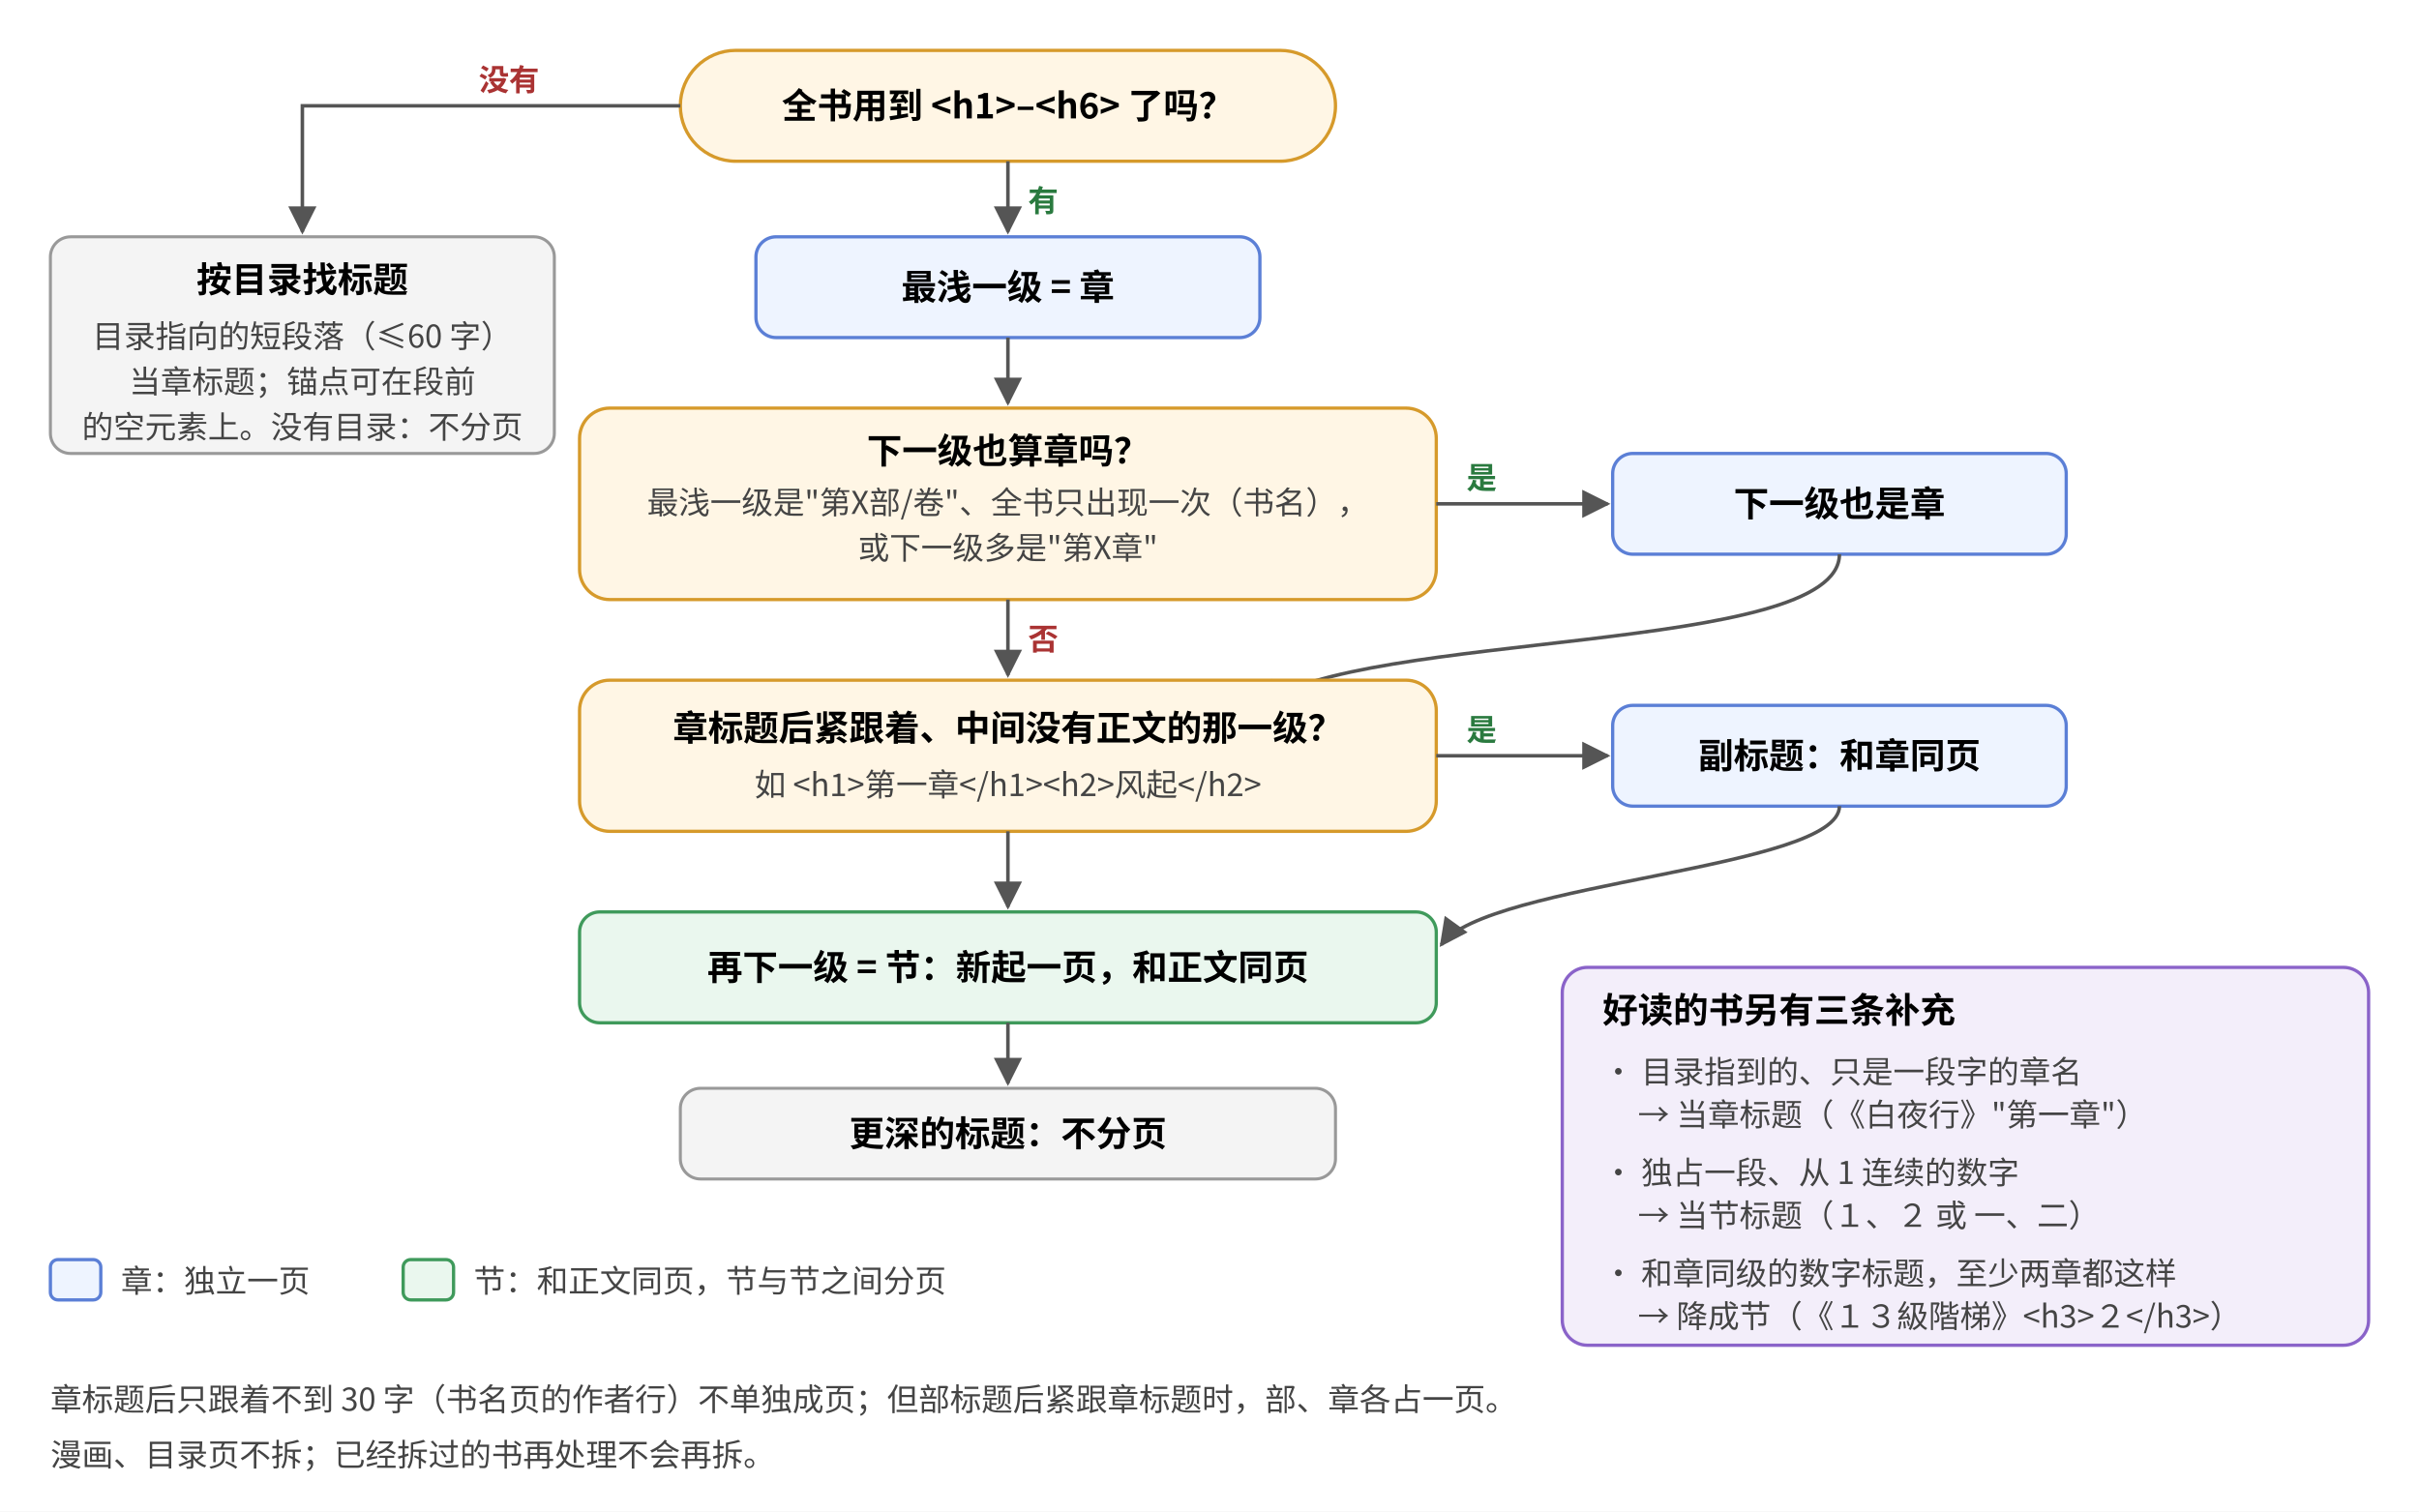
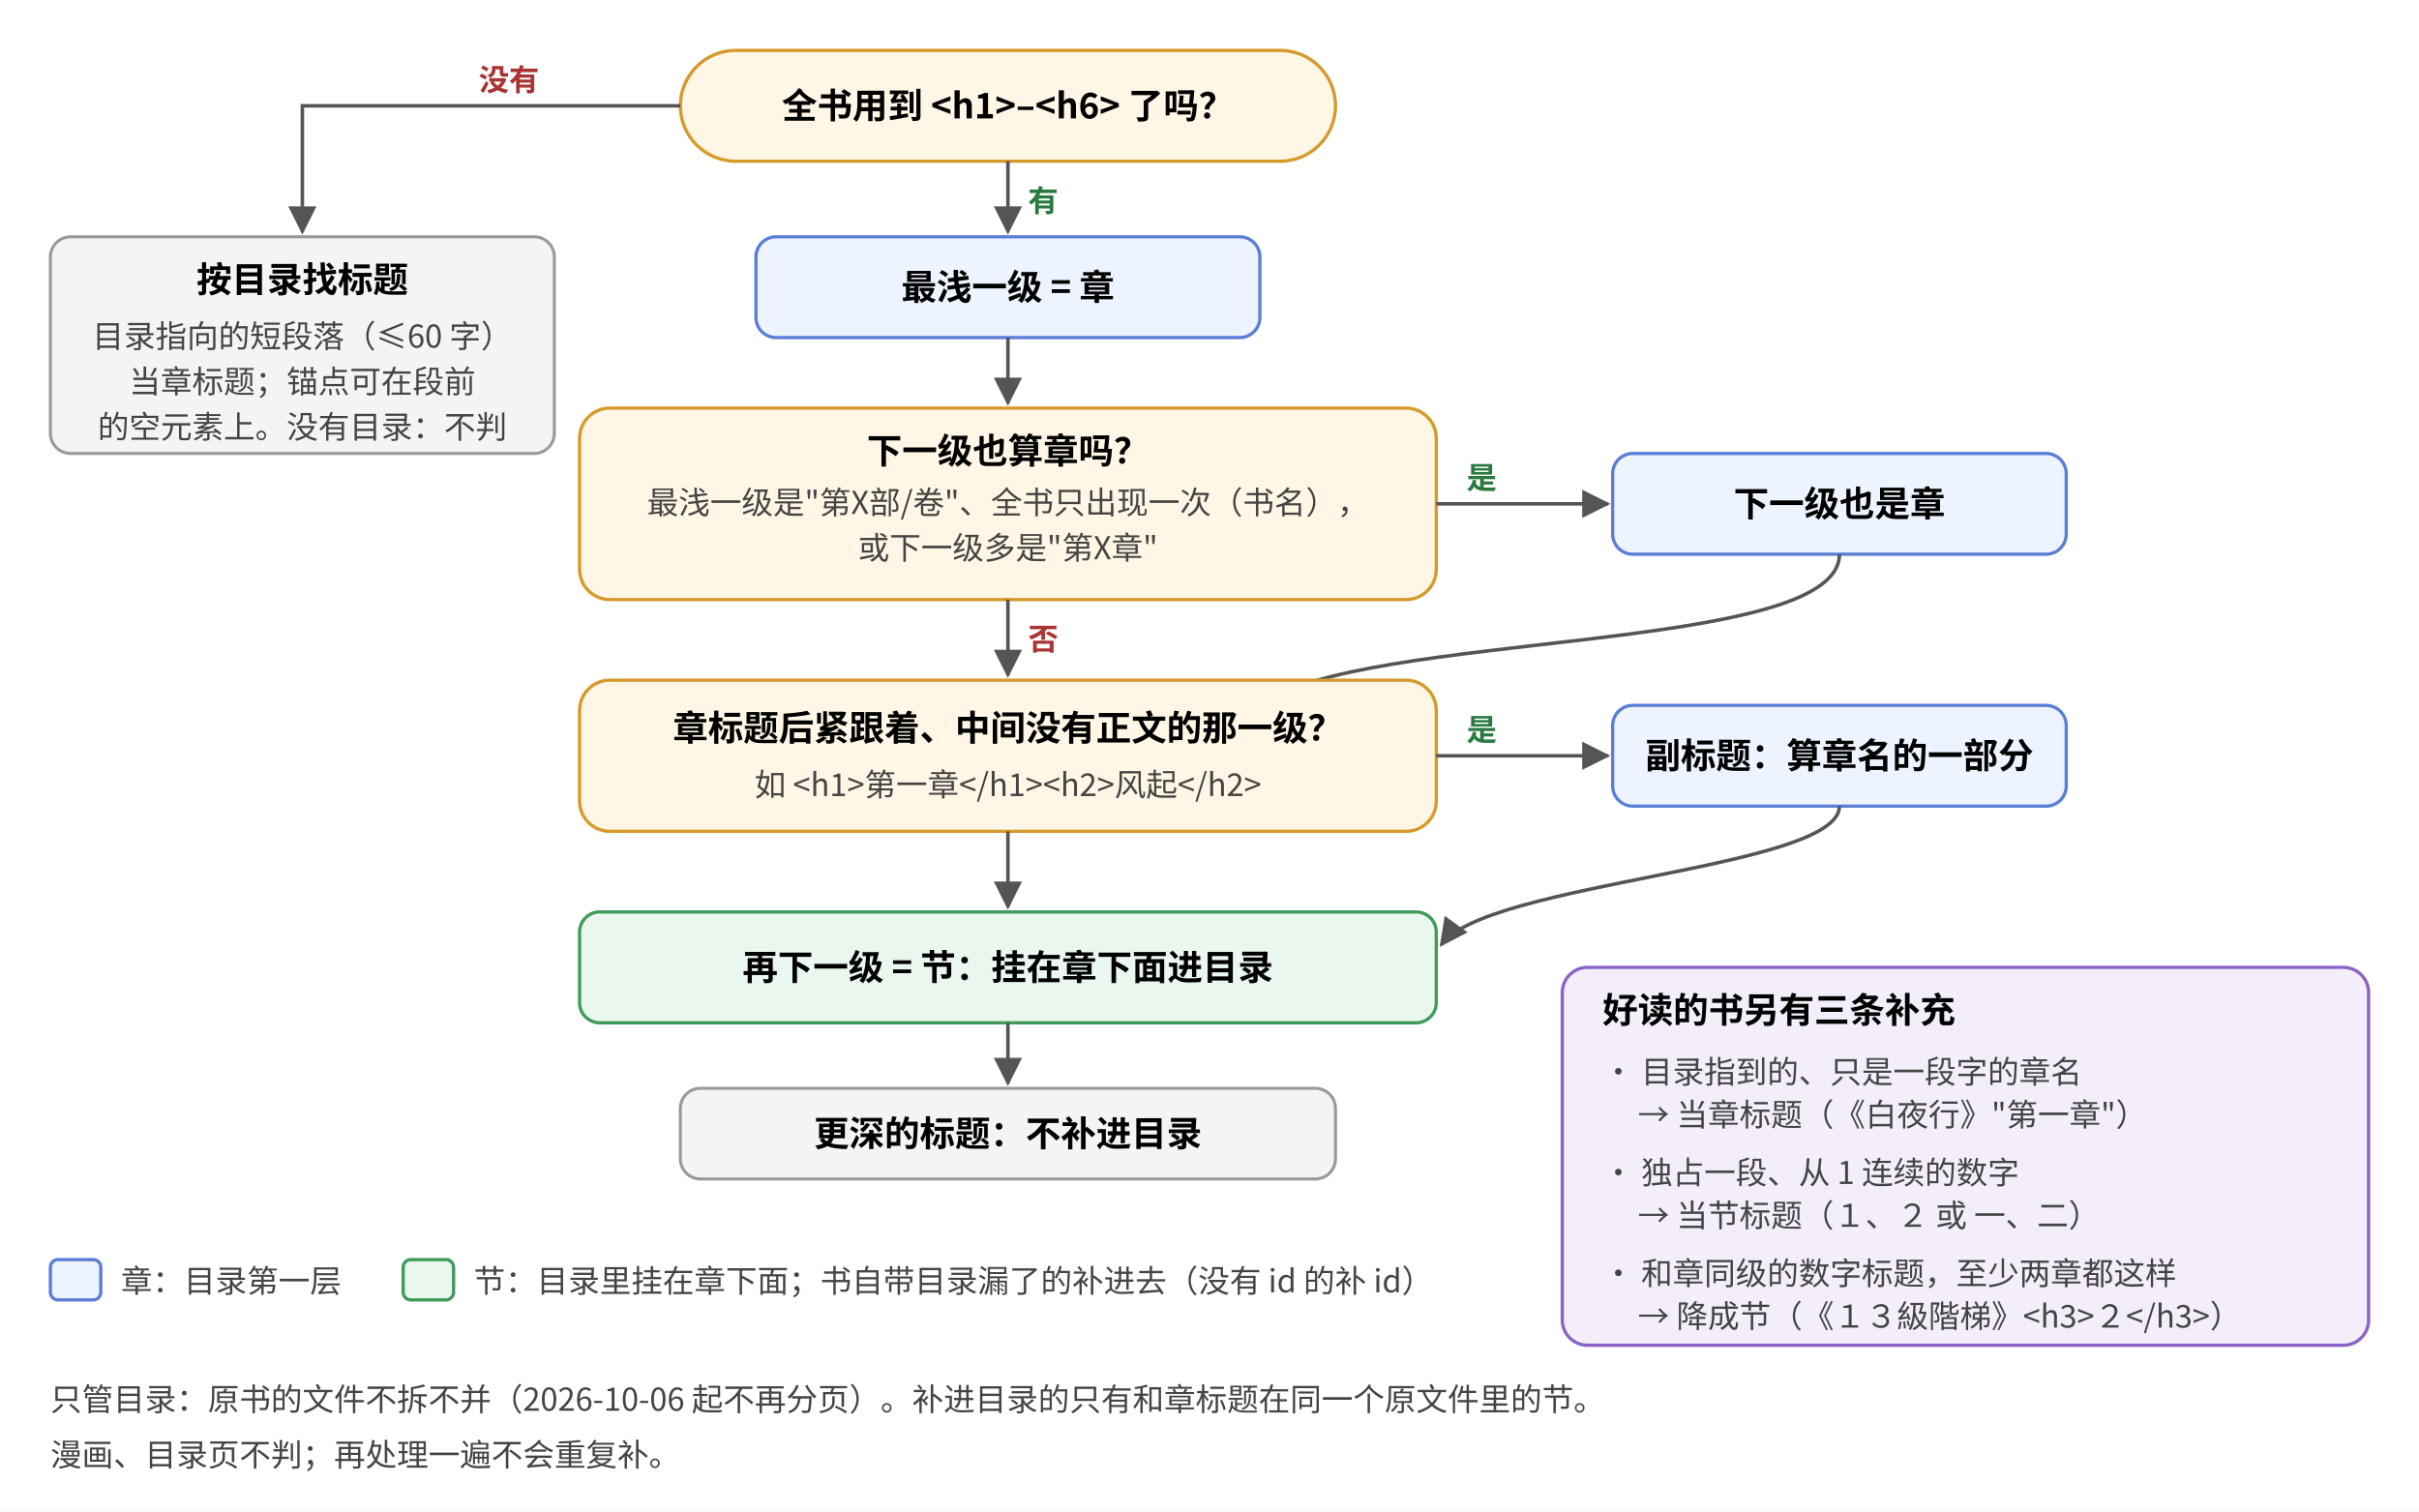
<svg xmlns="http://www.w3.org/2000/svg" viewBox="0 0 960 600" font-family="'Noto Sans CJK SC','PingFang SC','Microsoft YaHei',sans-serif" font-size="14">
  <defs>
    <marker id="a" viewBox="0 0 10 10" refX="9" refY="5" markerWidth="8" markerHeight="8" orient="auto">
      <path d="M0 0L10 5L0 10z" fill="#555" />
    </marker>
    <style>
      .q{fill:#fff6e5;stroke:#d69a2b;stroke-width:1.3}
      .ch{fill:#eef4ff;stroke:#5b7fd6;stroke-width:1.3}
      .sec{fill:#eaf7ee;stroke:#3f9a5b;stroke-width:1.3}
      .no{fill:#f4f4f4;stroke:#999;stroke-width:1.2}
      .hd{fill:#f3eefa;stroke:#8a63c9;stroke-width:1.3}
      .h{font-weight:bold;font-size:14px}
      .s{font-size:12.5px;fill:#444}
      .y{font-size:12px;fill:#2a7a3f;font-weight:bold}
      .n{font-size:12px;fill:#a33;font-weight:bold}
      .l{stroke:#555;stroke-width:1.4;fill:none}
    </style>
  </defs>
  <rect width="960" height="600" fill="#ffffff" />
  <rect class="q" x="270" y="20" width="260" height="44" rx="22" />
  <text x="400" y="47" text-anchor="middle" class="h">全书用到 &lt;h1&gt;–&lt;h6&gt; 了吗？</text>
  <path class="l" d="M270 42 L120 42 L120 92" marker-end="url(#a)" />
  <text x="190" y="36" class="n">没有</text>
  <rect class="no" x="20" y="94" width="200" height="86" rx="8" />
  <text x="120" y="116" text-anchor="middle" class="h">按目录找标题</text>
  <text x="120" y="138" text-anchor="middle" class="s">目录指向的短段落（≤60 字）</text>
  <text x="120" y="156" text-anchor="middle" class="s">当章标题；锚点可在段前</text>
-   <text x="120" y="174" text-anchor="middle" class="s">的空元素上。没有目录：不分页</text>
+   <text x="120" y="174" text-anchor="middle" class="s">的空元素上。没有目录：不判</text>
  <g transform="translate(70,0)">
    <path class="l" d="M330 64 L330 92" marker-end="url(#a)" />
    <text x="338" y="84" class="y">有</text>
    <rect class="ch" x="230" y="94" width="200" height="40" rx="8" />
    <text x="330" y="119" text-anchor="middle" class="h">最浅一级 = 章</text>
    <path class="l" d="M330 134 L330 160" marker-end="url(#a)" />
    <rect class="q" x="160" y="162" width="340" height="76" rx="12" />
    <text x="330" y="184" text-anchor="middle" class="h">下一级也算章吗？</text>
    <text x="330" y="204" text-anchor="middle" class="s">最浅一级是"第X部/卷"、全书只出现一次（书名），</text>
    <text x="330" y="222" text-anchor="middle" class="s">或下一级多是"第X章"</text>
    <path class="l" d="M500 200 L568 200" marker-end="url(#a)" />
    <text x="512" y="194" class="y">是</text>
    <rect class="ch" x="570" y="180" width="180" height="40" rx="8" />
    <text x="660" y="205" text-anchor="middle" class="h">下一级也是章</text>
    <path class="l" d="M660 220 C660 260 470 250 430 280" marker-end="url(#a)" />
    <path class="l" d="M330 238 L330 268" marker-end="url(#a)" />
    <text x="338" y="258" class="n">否</text>
    <rect class="q" x="160" y="270" width="340" height="60" rx="12" />
    <text x="330" y="294" text-anchor="middle" class="h">章标题后紧跟着、中间没有正文的那一级？</text>
    <text x="330" y="316" text-anchor="middle" class="s">如 &lt;h1&gt;第一章&lt;/h1&gt;&lt;h2&gt;风起&lt;/h2&gt;</text>
    <path class="l" d="M500 300 L568 300" marker-end="url(#a)" />
    <text x="512" y="294" class="y">是</text>
    <rect class="ch" x="570" y="280" width="180" height="40" rx="8" />
-     <text x="660" y="305" text-anchor="middle" class="h">副标题：和章同页</text>
+     <text x="660" y="305" text-anchor="middle" class="h">副标题：算章名的一部分</text>
    <path class="l" d="M330 330 L330 360" marker-end="url(#a)" />
    <rect class="sec" x="160" y="362" width="340" height="44" rx="8" />
-     <text x="330" y="389" text-anchor="middle" class="h">再下一级 = 节：新起一页，和正文同页</text>
+     <text x="330" y="389" text-anchor="middle" class="h">再下一级 = 节：挂在章下面进目录</text>
    <path class="l" d="M660 320 C660 345 520 350 502 375" marker-end="url(#a)" />
    <path class="l" d="M330 406 L330 430" marker-end="url(#a)" />
    <rect class="no" x="200" y="432" width="260" height="36" rx="8" />
-     <text x="330" y="455" text-anchor="middle" class="h">更深的标题：不分页</text>
+     <text x="330" y="455" text-anchor="middle" class="h">更深的标题：不补进目录</text>
  </g>
  <rect class="ch" x="20" y="500" width="20" height="16" rx="3" />
-   <text x="48" y="513" class="s">章：独立一页</text>
+   <text x="48" y="513" class="s">章：目录第一层</text>
  <rect class="sec" x="160" y="500" width="20" height="16" rx="3" />
-   <text x="188" y="513" class="s">节：和正文同页，节与节之间分页</text>
-   <text x="20" y="560" class="s">章标题后只跟着不到 30 字（书名页的作者行）不单独成页；但部标题后紧跟章标题时，部、章各占一页。</text>
-   <text x="20" y="582" class="s">漫画、目录页不拆；已经拆过的书再处理不会再拆。</text>
+   <text x="188" y="513" class="s">节：目录里挂在章下面；书自带目录漏了的补进去（没有 id 的补 id）</text>
+   <text x="20" y="560" class="s">只管目录：原书的文件不拆不并（2026-10-06 起不再分页）。补进目录的只有和章标题在同一个原文件里的节。</text>
+   <text x="20" y="582" class="s">漫画、目录页不判；再处理一遍不会重复补。</text>
  <rect class="hd" x="620" y="384" width="320" height="150" rx="10" />
  <text x="636" y="406" class="h">好读的书另有三条补充</text>
  <text x="636" y="430" class="s">· 目录指到的、只是一段字的章名</text>
  <text x="650" y="447" class="s">→ 当章标题（《白夜行》"第一章"）</text>
  <text x="636" y="470" class="s">· 独占一段、从 1 连续的数字</text>
  <text x="650" y="487" class="s">→ 当节标题（１、２ 或 一、二）</text>
  <text x="636" y="510" class="s">· 和章同级的数字标题，至少两章都这样</text>
  <text x="650" y="527" class="s">→ 降成节（《１３級階梯》&lt;h3&gt;２&lt;/h3&gt;）</text>
</svg>
